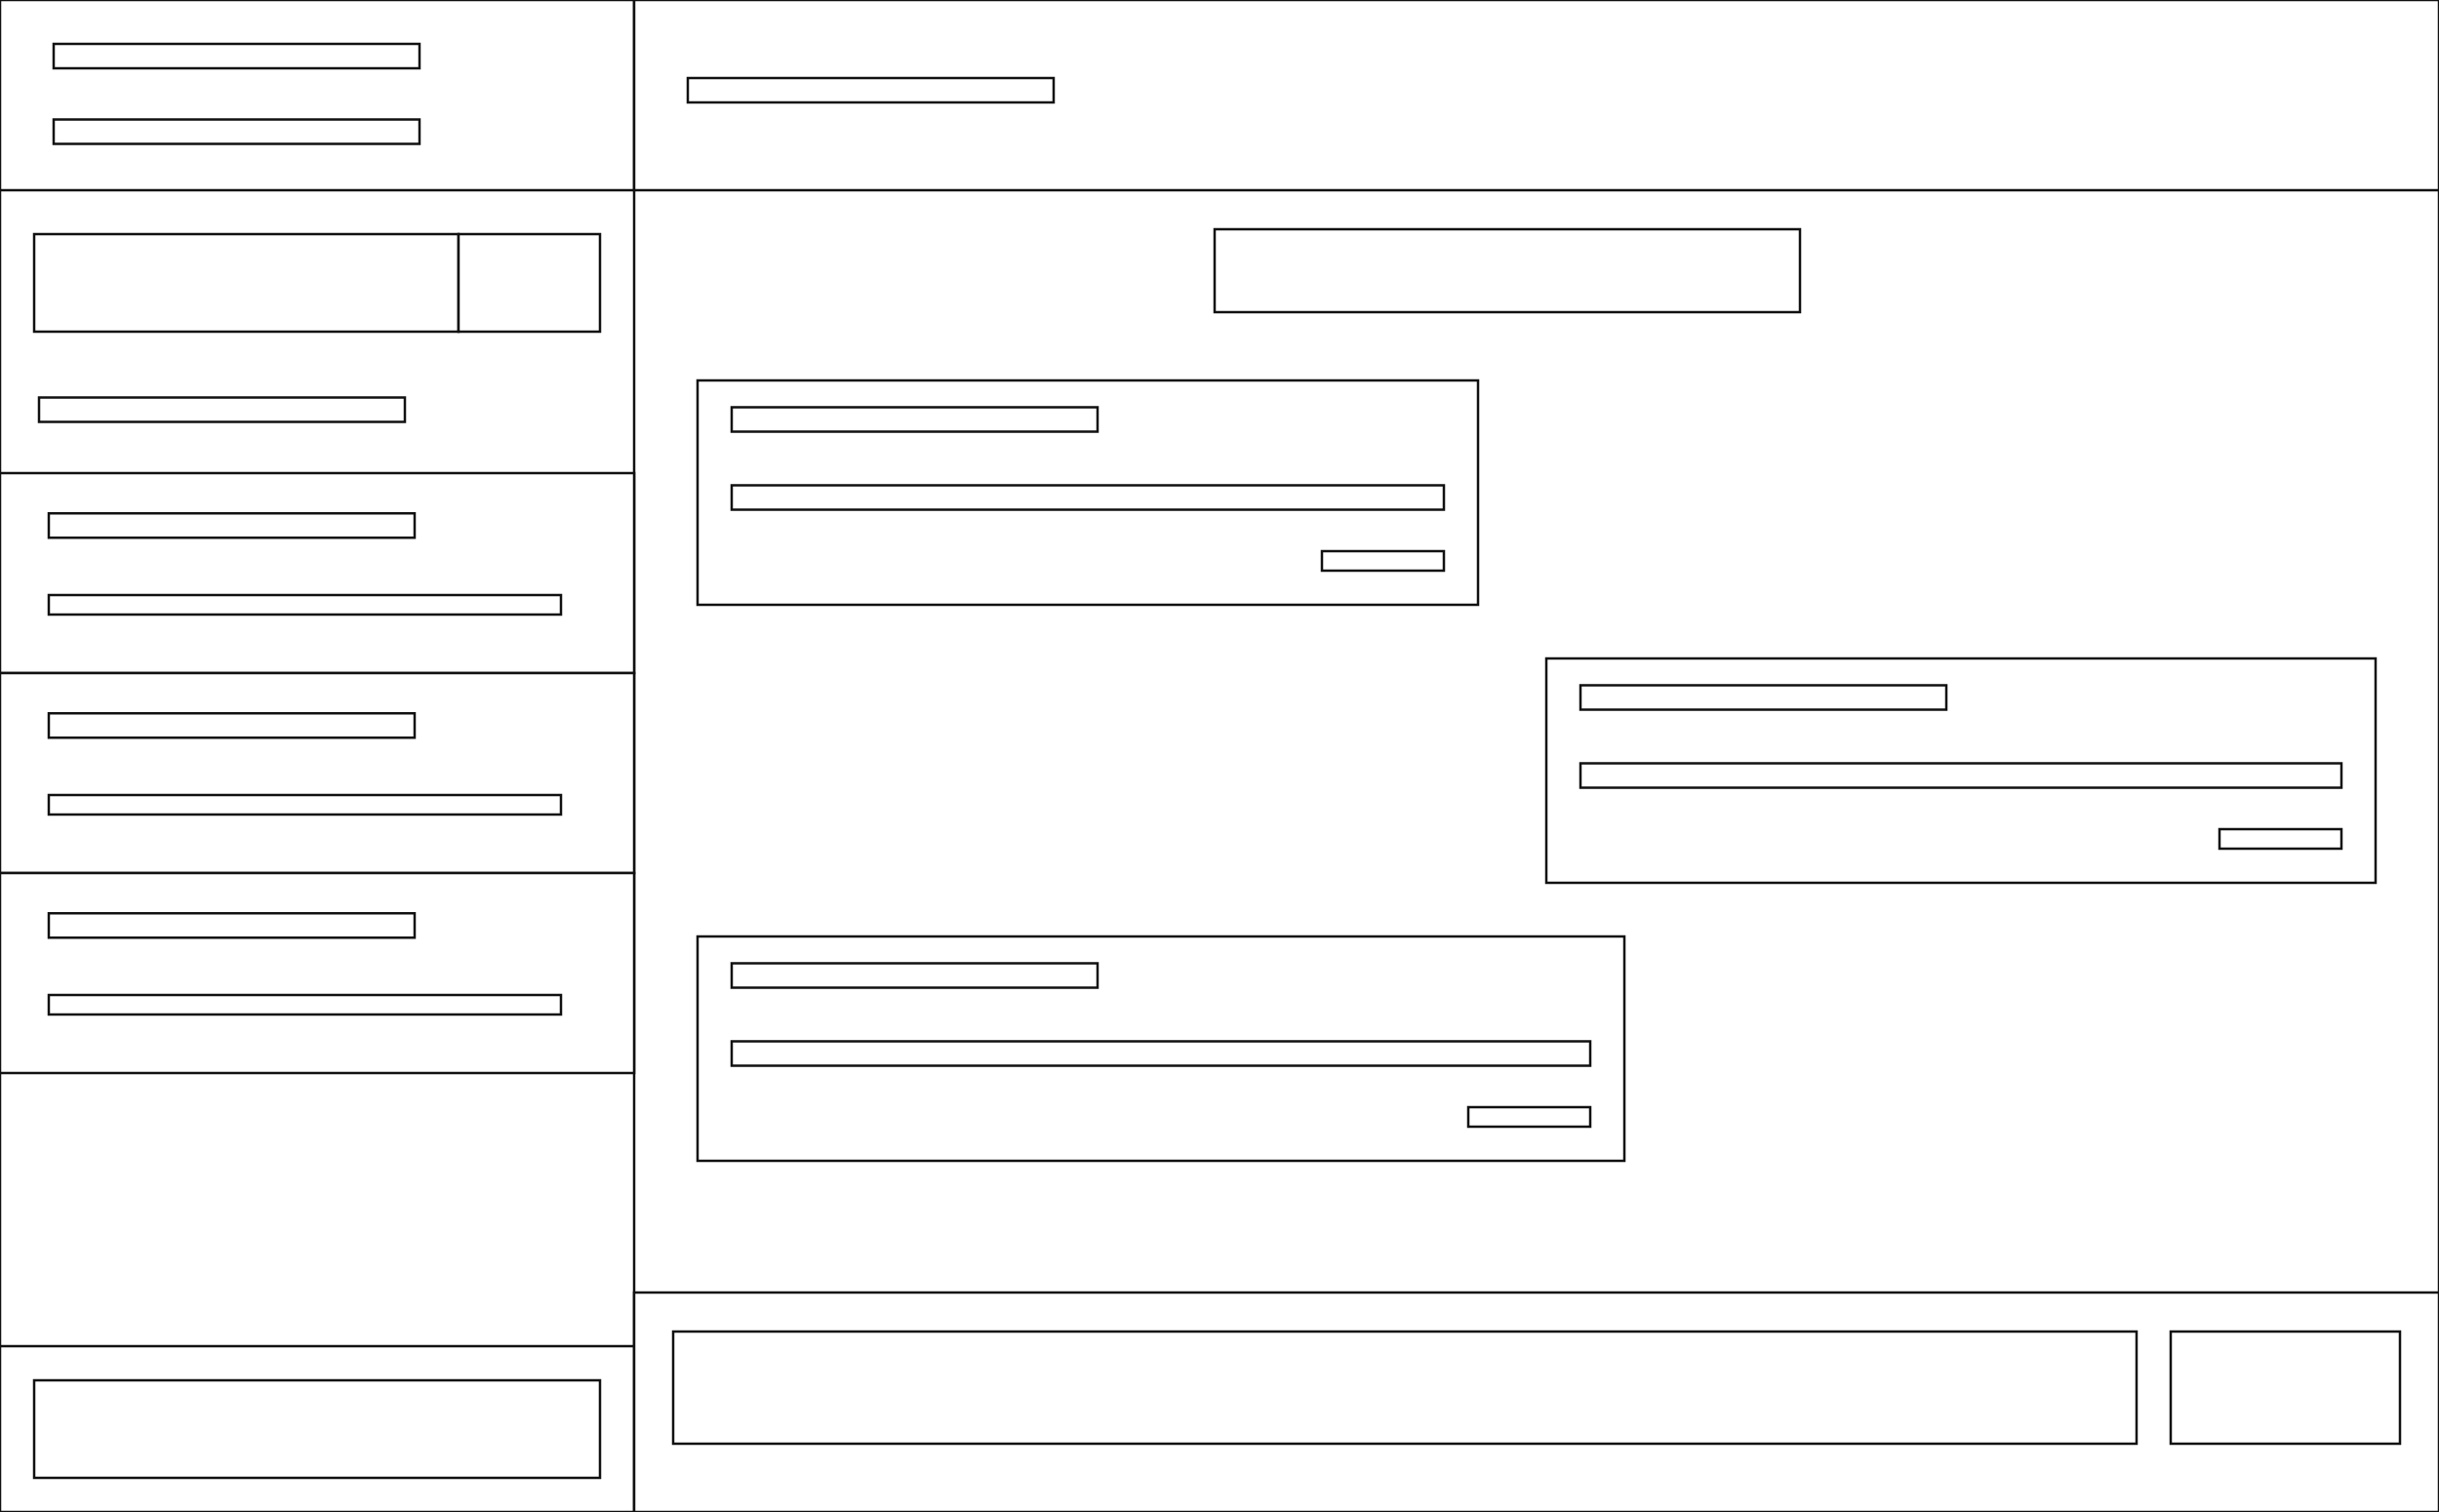
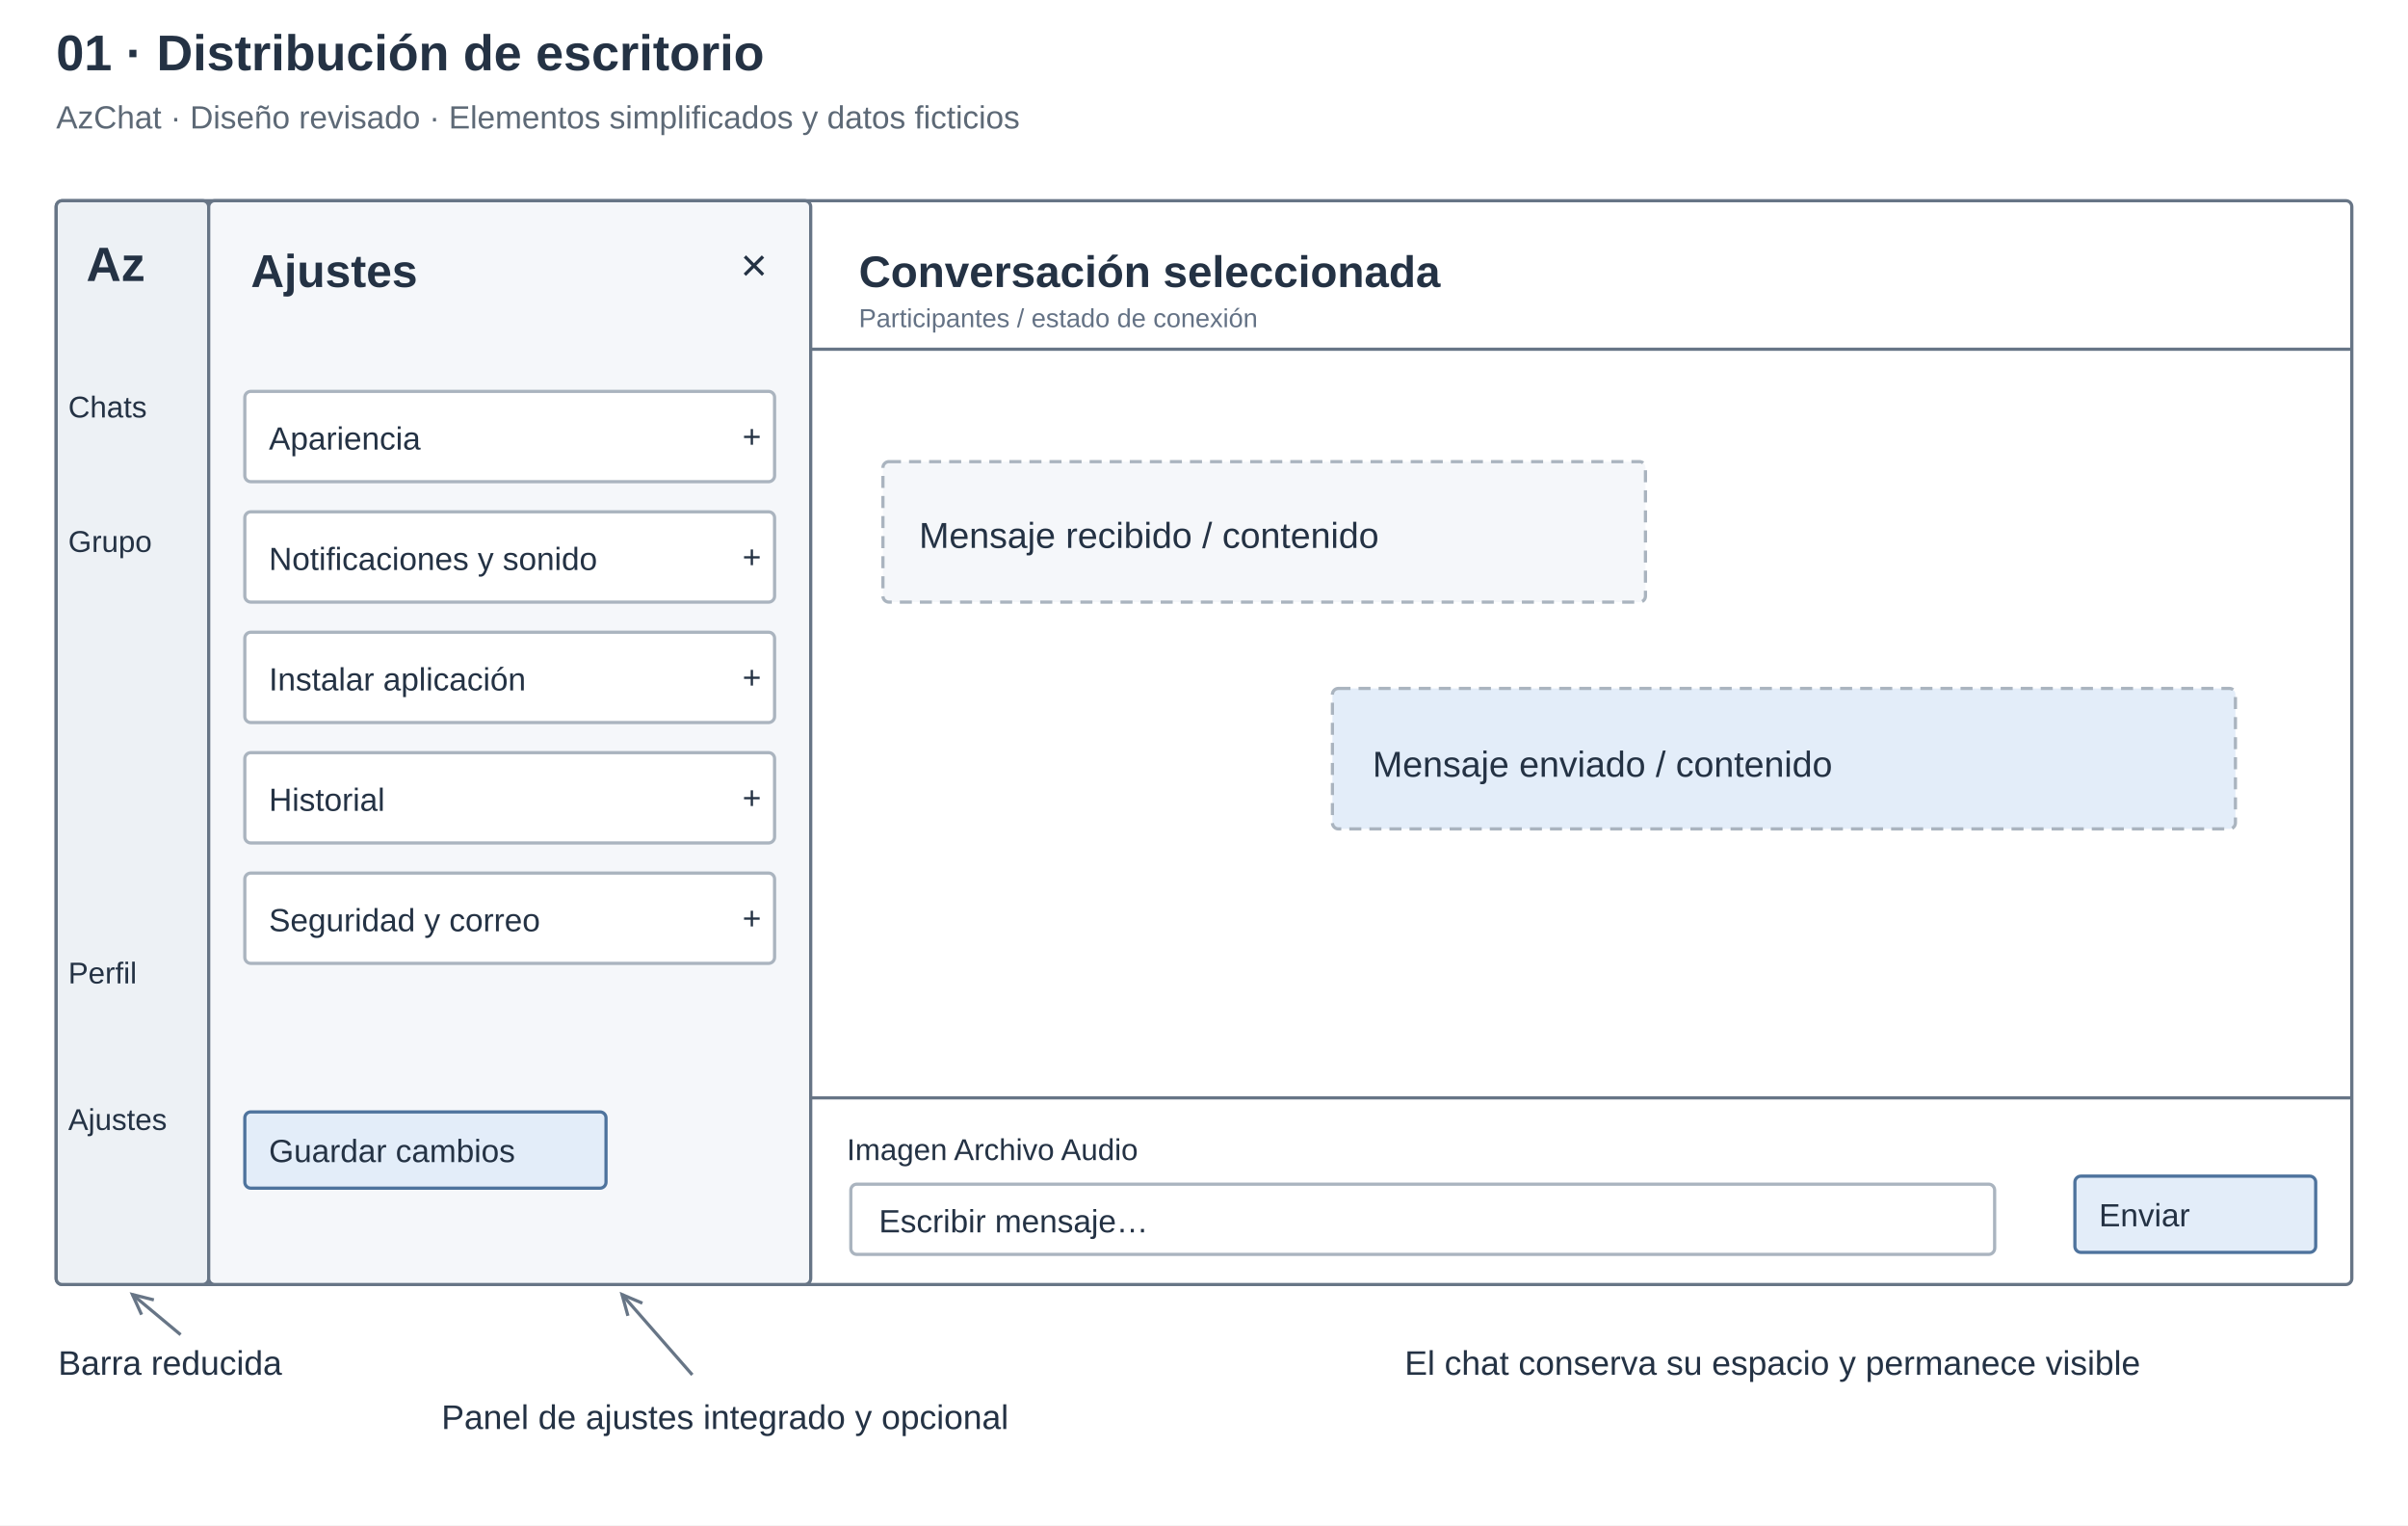
- <svg xmlns="http://www.w3.org/2000/svg" aria-labelledby="titulo" width="1000" height="620" viewBox="0 0 1000 620" role="img" content="&lt;mxfile host=&quot;app.diagrams.net&quot; compressed=&quot;false&quot;&gt;&lt;diagram id=&quot;01_estructura&quot; name=&quot;1. Estructura: cuadros en blanco y negro&quot;&gt;&lt;mxGraphModel grid=&quot;1&quot; gridSize=&quot;10&quot; page=&quot;1&quot; pageWidth=&quot;1000&quot; pageHeight=&quot;620&quot; background=&quot;#ffffff&quot;&gt;&lt;root&gt;&lt;mxCell id=&quot;0&quot; /&gt;&lt;mxCell id=&quot;1&quot; parent=&quot;0&quot; /&gt;&lt;mxCell id=&quot;n0&quot; value=&quot;&quot; style=&quot;rounded=0;html=0;whiteSpace=wrap;fillColor=#ffffff;strokeColor=#111111;fontColor=#111111;fontSize=17;fontFamily=Arial;align=left;verticalAlign=middle;spacingLeft=10;&quot; vertex=&quot;1&quot; parent=&quot;1&quot;&gt;&lt;mxGeometry as=&quot;geometry&quot; x=&quot;0&quot; y=&quot;0&quot; width=&quot;1000&quot; height=&quot;620&quot; /&gt;&lt;/mxCell&gt;&lt;mxCell id=&quot;n1&quot; value=&quot;&quot; style=&quot;rounded=0;html=0;whiteSpace=wrap;fillColor=#ffffff;strokeColor=#111111;fontColor=#111111;fontSize=17;fontFamily=Arial;align=left;verticalAlign=middle;spacingLeft=10;&quot; vertex=&quot;1&quot; parent=&quot;1&quot;&gt;&lt;mxGeometry as=&quot;geometry&quot; x=&quot;0&quot; y=&quot;0&quot; width=&quot;260&quot; height=&quot;620&quot; /&gt;&lt;/mxCell&gt;&lt;mxCell id=&quot;n2&quot; value=&quot;&quot; style=&quot;rounded=0;html=0;whiteSpace=wrap;fillColor=#ffffff;strokeColor=#111111;fontColor=#111111;fontSize=17;fontFamily=Arial;align=left;verticalAlign=middle;spacingLeft=10;&quot; vertex=&quot;1&quot; parent=&quot;1&quot;&gt;&lt;mxGeometry as=&quot;geometry&quot; x=&quot;0&quot; y=&quot;0&quot; width=&quot;260&quot; height=&quot;78&quot; /&gt;&lt;/mxCell&gt;&lt;mxCell id=&quot;n3&quot; value=&quot;&quot; style=&quot;rounded=0;html=0;whiteSpace=wrap;fillColor=#ffffff;strokeColor=#111111;fontColor=#111111;fontSize=17;fontFamily=Arial;align=left;verticalAlign=middle;spacingLeft=10;&quot; vertex=&quot;1&quot; parent=&quot;1&quot;&gt;&lt;mxGeometry as=&quot;geometry&quot; x=&quot;260&quot; y=&quot;0&quot; width=&quot;740&quot; height=&quot;78&quot; /&gt;&lt;/mxCell&gt;&lt;mxCell id=&quot;n4&quot; value=&quot;&quot; style=&quot;rounded=0;html=0;whiteSpace=wrap;fillColor=#ffffff;strokeColor=#111111;fontColor=#111111;fontSize=17;fontFamily=Arial;align=left;verticalAlign=middle;spacingLeft=10;&quot; vertex=&quot;1&quot; parent=&quot;1&quot;&gt;&lt;mxGeometry as=&quot;geometry&quot; x=&quot;22&quot; y=&quot;18.0&quot; width=&quot;150&quot; height=&quot;10&quot; /&gt;&lt;/mxCell&gt;&lt;mxCell id=&quot;n5&quot; value=&quot;&quot; style=&quot;rounded=0;html=0;whiteSpace=wrap;fillColor=#ffffff;strokeColor=#111111;fontColor=#111111;fontSize=17;fontFamily=Arial;align=left;verticalAlign=middle;spacingLeft=10;&quot; vertex=&quot;1&quot; parent=&quot;1&quot;&gt;&lt;mxGeometry as=&quot;geometry&quot; x=&quot;22&quot; y=&quot;49.0&quot; width=&quot;150&quot; height=&quot;10&quot; /&gt;&lt;/mxCell&gt;&lt;mxCell id=&quot;n6&quot; value=&quot;&quot; style=&quot;rounded=0;html=0;whiteSpace=wrap;fillColor=#ffffff;strokeColor=#111111;fontColor=#111111;fontSize=17;fontFamily=Arial;align=left;verticalAlign=middle;spacingLeft=10;&quot; vertex=&quot;1&quot; parent=&quot;1&quot;&gt;&lt;mxGeometry as=&quot;geometry&quot; x=&quot;282&quot; y=&quot;32.0&quot; width=&quot;150&quot; height=&quot;10&quot; /&gt;&lt;/mxCell&gt;&lt;mxCell id=&quot;n7&quot; value=&quot;&quot; style=&quot;rounded=0;html=0;whiteSpace=wrap;fillColor=#ffffff;strokeColor=#111111;fontColor=#111111;fontSize=17;fontFamily=Arial;align=left;verticalAlign=middle;spacingLeft=10;&quot; vertex=&quot;1&quot; parent=&quot;1&quot;&gt;&lt;mxGeometry as=&quot;geometry&quot; x=&quot;14&quot; y=&quot;96&quot; width=&quot;174&quot; height=&quot;40&quot; /&gt;&lt;/mxCell&gt;&lt;mxCell id=&quot;n8&quot; value=&quot;&quot; style=&quot;rounded=0;html=0;whiteSpace=wrap;fillColor=#ffffff;strokeColor=#111111;fontColor=#111111;fontSize=17;fontFamily=Arial;align=left;verticalAlign=middle;spacingLeft=10;&quot; vertex=&quot;1&quot; parent=&quot;1&quot;&gt;&lt;mxGeometry as=&quot;geometry&quot; x=&quot;188&quot; y=&quot;96&quot; width=&quot;58&quot; height=&quot;40&quot; /&gt;&lt;/mxCell&gt;&lt;mxCell id=&quot;n9&quot; value=&quot;&quot; style=&quot;rounded=0;html=0;whiteSpace=wrap;fillColor=#ffffff;strokeColor=#111111;fontColor=#111111;fontSize=17;fontFamily=Arial;align=left;verticalAlign=middle;spacingLeft=10;&quot; vertex=&quot;1&quot; parent=&quot;1&quot;&gt;&lt;mxGeometry as=&quot;geometry&quot; x=&quot;16&quot; y=&quot;163.0&quot; width=&quot;150&quot; height=&quot;10&quot; /&gt;&lt;/mxCell&gt;&lt;mxCell id=&quot;n10&quot; value=&quot;&quot; style=&quot;rounded=0;html=0;whiteSpace=wrap;fillColor=#ffffff;strokeColor=#111111;fontColor=#111111;fontSize=17;fontFamily=Arial;align=left;verticalAlign=middle;spacingLeft=10;&quot; vertex=&quot;1&quot; parent=&quot;1&quot;&gt;&lt;mxGeometry as=&quot;geometry&quot; x=&quot;0&quot; y=&quot;194&quot; width=&quot;260&quot; height=&quot;82&quot; /&gt;&lt;/mxCell&gt;&lt;mxCell id=&quot;n11&quot; value=&quot;&quot; style=&quot;rounded=0;html=0;whiteSpace=wrap;fillColor=#ffffff;strokeColor=#111111;fontColor=#111111;fontSize=17;fontFamily=Arial;align=left;verticalAlign=middle;spacingLeft=10;&quot; vertex=&quot;1&quot; parent=&quot;1&quot;&gt;&lt;mxGeometry as=&quot;geometry&quot; x=&quot;20&quot; y=&quot;210.5&quot; width=&quot;150&quot; height=&quot;10&quot; /&gt;&lt;/mxCell&gt;&lt;mxCell id=&quot;n12&quot; value=&quot;&quot; style=&quot;rounded=0;html=0;whiteSpace=wrap;fillColor=#ffffff;strokeColor=#111111;fontColor=#111111;fontSize=17;fontFamily=Arial;align=left;verticalAlign=middle;spacingLeft=10;&quot; vertex=&quot;1&quot; parent=&quot;1&quot;&gt;&lt;mxGeometry as=&quot;geometry&quot; x=&quot;20&quot; y=&quot;244&quot; width=&quot;210&quot; height=&quot;8&quot; /&gt;&lt;/mxCell&gt;&lt;mxCell id=&quot;n13&quot; value=&quot;&quot; style=&quot;rounded=0;html=0;whiteSpace=wrap;fillColor=#ffffff;strokeColor=#111111;fontColor=#111111;fontSize=17;fontFamily=Arial;align=left;verticalAlign=middle;spacingLeft=10;&quot; vertex=&quot;1&quot; parent=&quot;1&quot;&gt;&lt;mxGeometry as=&quot;geometry&quot; x=&quot;0&quot; y=&quot;276&quot; width=&quot;260&quot; height=&quot;82&quot; /&gt;&lt;/mxCell&gt;&lt;mxCell id=&quot;n14&quot; value=&quot;&quot; style=&quot;rounded=0;html=0;whiteSpace=wrap;fillColor=#ffffff;strokeColor=#111111;fontColor=#111111;fontSize=17;fontFamily=Arial;align=left;verticalAlign=middle;spacingLeft=10;&quot; vertex=&quot;1&quot; parent=&quot;1&quot;&gt;&lt;mxGeometry as=&quot;geometry&quot; x=&quot;20&quot; y=&quot;292.5&quot; width=&quot;150&quot; height=&quot;10&quot; /&gt;&lt;/mxCell&gt;&lt;mxCell id=&quot;n15&quot; value=&quot;&quot; style=&quot;rounded=0;html=0;whiteSpace=wrap;fillColor=#ffffff;strokeColor=#111111;fontColor=#111111;fontSize=17;fontFamily=Arial;align=left;verticalAlign=middle;spacingLeft=10;&quot; vertex=&quot;1&quot; parent=&quot;1&quot;&gt;&lt;mxGeometry as=&quot;geometry&quot; x=&quot;20&quot; y=&quot;326&quot; width=&quot;210&quot; height=&quot;8&quot; /&gt;&lt;/mxCell&gt;&lt;mxCell id=&quot;n16&quot; value=&quot;&quot; style=&quot;rounded=0;html=0;whiteSpace=wrap;fillColor=#ffffff;strokeColor=#111111;fontColor=#111111;fontSize=17;fontFamily=Arial;align=left;verticalAlign=middle;spacingLeft=10;&quot; vertex=&quot;1&quot; parent=&quot;1&quot;&gt;&lt;mxGeometry as=&quot;geometry&quot; x=&quot;0&quot; y=&quot;358&quot; width=&quot;260&quot; height=&quot;82&quot; /&gt;&lt;/mxCell&gt;&lt;mxCell id=&quot;n17&quot; value=&quot;&quot; style=&quot;rounded=0;html=0;whiteSpace=wrap;fillColor=#ffffff;strokeColor=#111111;fontColor=#111111;fontSize=17;fontFamily=Arial;align=left;verticalAlign=middle;spacingLeft=10;&quot; vertex=&quot;1&quot; parent=&quot;1&quot;&gt;&lt;mxGeometry as=&quot;geometry&quot; x=&quot;20&quot; y=&quot;374.5&quot; width=&quot;150&quot; height=&quot;10&quot; /&gt;&lt;/mxCell&gt;&lt;mxCell id=&quot;n18&quot; value=&quot;&quot; style=&quot;rounded=0;html=0;whiteSpace=wrap;fillColor=#ffffff;strokeColor=#111111;fontColor=#111111;fontSize=17;fontFamily=Arial;align=left;verticalAlign=middle;spacingLeft=10;&quot; vertex=&quot;1&quot; parent=&quot;1&quot;&gt;&lt;mxGeometry as=&quot;geometry&quot; x=&quot;20&quot; y=&quot;408&quot; width=&quot;210&quot; height=&quot;8&quot; /&gt;&lt;/mxCell&gt;&lt;mxCell id=&quot;n19&quot; value=&quot;&quot; style=&quot;rounded=0;html=0;whiteSpace=wrap;fillColor=#ffffff;strokeColor=#111111;fontColor=#111111;fontSize=17;fontFamily=Arial;align=left;verticalAlign=middle;spacingLeft=10;&quot; vertex=&quot;1&quot; parent=&quot;1&quot;&gt;&lt;mxGeometry as=&quot;geometry&quot; x=&quot;0&quot; y=&quot;552&quot; width=&quot;260&quot; height=&quot;68&quot; /&gt;&lt;/mxCell&gt;&lt;mxCell id=&quot;n20&quot; value=&quot;&quot; style=&quot;rounded=0;html=0;whiteSpace=wrap;fillColor=#ffffff;strokeColor=#111111;fontColor=#111111;fontSize=17;fontFamily=Arial;align=left;verticalAlign=middle;spacingLeft=10;&quot; vertex=&quot;1&quot; parent=&quot;1&quot;&gt;&lt;mxGeometry as=&quot;geometry&quot; x=&quot;14&quot; y=&quot;566&quot; width=&quot;232&quot; height=&quot;40&quot; /&gt;&lt;/mxCell&gt;&lt;mxCell id=&quot;n21&quot; value=&quot;&quot; style=&quot;rounded=0;html=0;whiteSpace=wrap;fillColor=#ffffff;strokeColor=#111111;fontColor=#111111;fontSize=17;fontFamily=Arial;align=left;verticalAlign=middle;spacingLeft=10;&quot; vertex=&quot;1&quot; parent=&quot;1&quot;&gt;&lt;mxGeometry as=&quot;geometry&quot; x=&quot;498&quot; y=&quot;94&quot; width=&quot;240&quot; height=&quot;34&quot; /&gt;&lt;/mxCell&gt;&lt;mxCell id=&quot;n22&quot; value=&quot;&quot; style=&quot;rounded=0;html=0;whiteSpace=wrap;fillColor=#ffffff;strokeColor=#111111;fontColor=#111111;fontSize=17;fontFamily=Arial;align=left;verticalAlign=middle;spacingLeft=10;&quot; vertex=&quot;1&quot; parent=&quot;1&quot;&gt;&lt;mxGeometry as=&quot;geometry&quot; x=&quot;286&quot; y=&quot;156&quot; width=&quot;320&quot; height=&quot;92&quot; /&gt;&lt;/mxCell&gt;&lt;mxCell id=&quot;n23&quot; value=&quot;&quot; style=&quot;rounded=0;html=0;whiteSpace=wrap;fillColor=#ffffff;strokeColor=#111111;fontColor=#111111;fontSize=17;fontFamily=Arial;align=left;verticalAlign=middle;spacingLeft=10;&quot; vertex=&quot;1&quot; parent=&quot;1&quot;&gt;&lt;mxGeometry as=&quot;geometry&quot; x=&quot;300&quot; y=&quot;167.0&quot; width=&quot;150&quot; height=&quot;10&quot; /&gt;&lt;/mxCell&gt;&lt;mxCell id=&quot;n24&quot; value=&quot;&quot; style=&quot;rounded=0;html=0;whiteSpace=wrap;fillColor=#ffffff;strokeColor=#111111;fontColor=#111111;fontSize=17;fontFamily=Arial;align=left;verticalAlign=middle;spacingLeft=10;&quot; vertex=&quot;1&quot; parent=&quot;1&quot;&gt;&lt;mxGeometry as=&quot;geometry&quot; x=&quot;300&quot; y=&quot;199&quot; width=&quot;292&quot; height=&quot;10&quot; /&gt;&lt;/mxCell&gt;&lt;mxCell id=&quot;n25&quot; value=&quot;&quot; style=&quot;rounded=0;html=0;whiteSpace=wrap;fillColor=#ffffff;strokeColor=#111111;fontColor=#111111;fontSize=17;fontFamily=Arial;align=left;verticalAlign=middle;spacingLeft=10;&quot; vertex=&quot;1&quot; parent=&quot;1&quot;&gt;&lt;mxGeometry as=&quot;geometry&quot; x=&quot;542&quot; y=&quot;226&quot; width=&quot;50&quot; height=&quot;8&quot; /&gt;&lt;/mxCell&gt;&lt;mxCell id=&quot;n26&quot; value=&quot;&quot; style=&quot;rounded=0;html=0;whiteSpace=wrap;fillColor=#ffffff;strokeColor=#111111;fontColor=#111111;fontSize=17;fontFamily=Arial;align=left;verticalAlign=middle;spacingLeft=10;&quot; vertex=&quot;1&quot; parent=&quot;1&quot;&gt;&lt;mxGeometry as=&quot;geometry&quot; x=&quot;634&quot; y=&quot;270&quot; width=&quot;340&quot; height=&quot;92&quot; /&gt;&lt;/mxCell&gt;&lt;mxCell id=&quot;n27&quot; value=&quot;&quot; style=&quot;rounded=0;html=0;whiteSpace=wrap;fillColor=#ffffff;strokeColor=#111111;fontColor=#111111;fontSize=17;fontFamily=Arial;align=left;verticalAlign=middle;spacingLeft=10;&quot; vertex=&quot;1&quot; parent=&quot;1&quot;&gt;&lt;mxGeometry as=&quot;geometry&quot; x=&quot;648&quot; y=&quot;281.0&quot; width=&quot;150&quot; height=&quot;10&quot; /&gt;&lt;/mxCell&gt;&lt;mxCell id=&quot;n28&quot; value=&quot;&quot; style=&quot;rounded=0;html=0;whiteSpace=wrap;fillColor=#ffffff;strokeColor=#111111;fontColor=#111111;fontSize=17;fontFamily=Arial;align=left;verticalAlign=middle;spacingLeft=10;&quot; vertex=&quot;1&quot; parent=&quot;1&quot;&gt;&lt;mxGeometry as=&quot;geometry&quot; x=&quot;648&quot; y=&quot;313&quot; width=&quot;312&quot; height=&quot;10&quot; /&gt;&lt;/mxCell&gt;&lt;mxCell id=&quot;n29&quot; value=&quot;&quot; style=&quot;rounded=0;html=0;whiteSpace=wrap;fillColor=#ffffff;strokeColor=#111111;fontColor=#111111;fontSize=17;fontFamily=Arial;align=left;verticalAlign=middle;spacingLeft=10;&quot; vertex=&quot;1&quot; parent=&quot;1&quot;&gt;&lt;mxGeometry as=&quot;geometry&quot; x=&quot;910&quot; y=&quot;340&quot; width=&quot;50&quot; height=&quot;8&quot; /&gt;&lt;/mxCell&gt;&lt;mxCell id=&quot;n30&quot; value=&quot;&quot; style=&quot;rounded=0;html=0;whiteSpace=wrap;fillColor=#ffffff;strokeColor=#111111;fontColor=#111111;fontSize=17;fontFamily=Arial;align=left;verticalAlign=middle;spacingLeft=10;&quot; vertex=&quot;1&quot; parent=&quot;1&quot;&gt;&lt;mxGeometry as=&quot;geometry&quot; x=&quot;286&quot; y=&quot;384&quot; width=&quot;380&quot; height=&quot;92&quot; /&gt;&lt;/mxCell&gt;&lt;mxCell id=&quot;n31&quot; value=&quot;&quot; style=&quot;rounded=0;html=0;whiteSpace=wrap;fillColor=#ffffff;strokeColor=#111111;fontColor=#111111;fontSize=17;fontFamily=Arial;align=left;verticalAlign=middle;spacingLeft=10;&quot; vertex=&quot;1&quot; parent=&quot;1&quot;&gt;&lt;mxGeometry as=&quot;geometry&quot; x=&quot;300&quot; y=&quot;395.0&quot; width=&quot;150&quot; height=&quot;10&quot; /&gt;&lt;/mxCell&gt;&lt;mxCell id=&quot;n32&quot; value=&quot;&quot; style=&quot;rounded=0;html=0;whiteSpace=wrap;fillColor=#ffffff;strokeColor=#111111;fontColor=#111111;fontSize=17;fontFamily=Arial;align=left;verticalAlign=middle;spacingLeft=10;&quot; vertex=&quot;1&quot; parent=&quot;1&quot;&gt;&lt;mxGeometry as=&quot;geometry&quot; x=&quot;300&quot; y=&quot;427&quot; width=&quot;352&quot; height=&quot;10&quot; /&gt;&lt;/mxCell&gt;&lt;mxCell id=&quot;n33&quot; value=&quot;&quot; style=&quot;rounded=0;html=0;whiteSpace=wrap;fillColor=#ffffff;strokeColor=#111111;fontColor=#111111;fontSize=17;fontFamily=Arial;align=left;verticalAlign=middle;spacingLeft=10;&quot; vertex=&quot;1&quot; parent=&quot;1&quot;&gt;&lt;mxGeometry as=&quot;geometry&quot; x=&quot;602&quot; y=&quot;454&quot; width=&quot;50&quot; height=&quot;8&quot; /&gt;&lt;/mxCell&gt;&lt;mxCell id=&quot;n34&quot; value=&quot;&quot; style=&quot;rounded=0;html=0;whiteSpace=wrap;fillColor=#ffffff;strokeColor=#111111;fontColor=#111111;fontSize=17;fontFamily=Arial;align=left;verticalAlign=middle;spacingLeft=10;&quot; vertex=&quot;1&quot; parent=&quot;1&quot;&gt;&lt;mxGeometry as=&quot;geometry&quot; x=&quot;260&quot; y=&quot;530&quot; width=&quot;740&quot; height=&quot;90&quot; /&gt;&lt;/mxCell&gt;&lt;mxCell id=&quot;n35&quot; value=&quot;&quot; style=&quot;rounded=0;html=0;whiteSpace=wrap;fillColor=#ffffff;strokeColor=#111111;fontColor=#111111;fontSize=17;fontFamily=Arial;align=left;verticalAlign=middle;spacingLeft=10;&quot; vertex=&quot;1&quot; parent=&quot;1&quot;&gt;&lt;mxGeometry as=&quot;geometry&quot; x=&quot;276&quot; y=&quot;546&quot; width=&quot;600&quot; height=&quot;46&quot; /&gt;&lt;/mxCell&gt;&lt;mxCell id=&quot;n36&quot; value=&quot;&quot; style=&quot;rounded=0;html=0;whiteSpace=wrap;fillColor=#ffffff;strokeColor=#111111;fontColor=#111111;fontSize=17;fontFamily=Arial;align=left;verticalAlign=middle;spacingLeft=10;&quot; vertex=&quot;1&quot; parent=&quot;1&quot;&gt;&lt;mxGeometry as=&quot;geometry&quot; x=&quot;890&quot; y=&quot;546&quot; width=&quot;94&quot; height=&quot;46&quot; /&gt;&lt;/mxCell&gt;&lt;/root&gt;&lt;/mxGraphModel&gt;&lt;/diagram&gt;&lt;/mxfile&gt;">
-   <rect x="0" y="0" width="1000" height="620" fill="#ffffff" stroke="#111111" />
-   <rect x="0" y="0" width="260" height="620" fill="#ffffff" stroke="#111111" />
-   <rect x="0" y="0" width="260" height="78" fill="#ffffff" stroke="#111111" />
-   <rect x="260" y="0" width="740" height="78" fill="#ffffff" stroke="#111111" />
-   <rect x="22" y="18.0" width="150" height="10" fill="#ffffff" stroke="#111111" />
-   <rect x="22" y="49.0" width="150" height="10" fill="#ffffff" stroke="#111111" />
-   <rect x="282" y="32.0" width="150" height="10" fill="#ffffff" stroke="#111111" />
-   <rect x="14" y="96" width="174" height="40" fill="#ffffff" stroke="#111111" />
-   <rect x="188" y="96" width="58" height="40" fill="#ffffff" stroke="#111111" />
-   <rect x="16" y="163.0" width="150" height="10" fill="#ffffff" stroke="#111111" />
-   <rect x="0" y="194" width="260" height="82" fill="#ffffff" stroke="#111111" />
-   <rect x="20" y="210.5" width="150" height="10" fill="#ffffff" stroke="#111111" />
-   <rect x="20" y="244" width="210" height="8" fill="#ffffff" stroke="#111111" />
-   <rect x="0" y="276" width="260" height="82" fill="#ffffff" stroke="#111111" />
-   <rect x="20" y="292.5" width="150" height="10" fill="#ffffff" stroke="#111111" />
-   <rect x="20" y="326" width="210" height="8" fill="#ffffff" stroke="#111111" />
-   <rect x="0" y="358" width="260" height="82" fill="#ffffff" stroke="#111111" />
-   <rect x="20" y="374.5" width="150" height="10" fill="#ffffff" stroke="#111111" />
-   <rect x="20" y="408" width="210" height="8" fill="#ffffff" stroke="#111111" />
-   <rect x="0" y="552" width="260" height="68" fill="#ffffff" stroke="#111111" />
-   <rect x="14" y="566" width="232" height="40" fill="#ffffff" stroke="#111111" />
-   <rect x="498" y="94" width="240" height="34" fill="#ffffff" stroke="#111111" />
-   <rect x="286" y="156" width="320" height="92" fill="#ffffff" stroke="#111111" />
-   <rect x="300" y="167.0" width="150" height="10" fill="#ffffff" stroke="#111111" />
-   <rect x="300" y="199" width="292" height="10" fill="#ffffff" stroke="#111111" />
-   <rect x="542" y="226" width="50" height="8" fill="#ffffff" stroke="#111111" />
-   <rect x="634" y="270" width="340" height="92" fill="#ffffff" stroke="#111111" />
-   <rect x="648" y="281.0" width="150" height="10" fill="#ffffff" stroke="#111111" />
-   <rect x="648" y="313" width="312" height="10" fill="#ffffff" stroke="#111111" />
-   <rect x="910" y="340" width="50" height="8" fill="#ffffff" stroke="#111111" />
-   <rect x="286" y="384" width="380" height="92" fill="#ffffff" stroke="#111111" />
-   <rect x="300" y="395.0" width="150" height="10" fill="#ffffff" stroke="#111111" />
-   <rect x="300" y="427" width="352" height="10" fill="#ffffff" stroke="#111111" />
-   <rect x="602" y="454" width="50" height="8" fill="#ffffff" stroke="#111111" />
-   <rect x="260" y="530" width="740" height="90" fill="#ffffff" stroke="#111111" />
-   <rect x="276" y="546" width="600" height="46" fill="#ffffff" stroke="#111111" />
-   <rect x="890" y="546" width="94" height="46" fill="#ffffff" stroke="#111111" />
+ <svg xmlns="http://www.w3.org/2000/svg" width="1200" height="760" viewBox="0 0 1200 760" role="img">
+   <rect width="100%" height="100%" fill="white" />
+   <text x="28" y="35" font-family="Arial,sans-serif" font-size="25" fill="#243244" font-weight="bold">01 · Distribución de escritorio</text>
+   <text x="28" y="64" font-family="Arial,sans-serif" font-size="16" fill="#5d6976" font-weight="normal">AzChat · Diseño revisado · Elementos simplificados y datos ficticios</text>
+   <rect x="28" y="100" width="1144" height="540" rx="3" fill="white" stroke="#677586" stroke-width="1.6" />
+   <rect x="28" y="100" width="76" height="540" rx="3" fill="#edf1f5" stroke="#677586" stroke-width="1.6" />
+   <text x="43" y="140" font-family="Arial,sans-serif" font-size="24" fill="#243244" font-weight="bold">Az</text>
+   <text x="34" y="208" font-family="Arial,sans-serif" font-size="15" fill="#243244" font-weight="normal">Chats</text>
+   <text x="34" y="275" font-family="Arial,sans-serif" font-size="15" fill="#243244" font-weight="normal">Grupo</text>
+   <text x="34" y="490" font-family="Arial,sans-serif" font-size="15" fill="#243244" font-weight="normal">Perfil</text>
+   <text x="34" y="563" font-family="Arial,sans-serif" font-size="15" fill="#243244" font-weight="normal">Ajustes</text>
+   <rect x="104" y="100" width="300" height="540" rx="3" fill="#f5f7fa" stroke="#677586" stroke-width="1.6" />
+   <text x="125" y="143" font-family="Arial,sans-serif" font-size="23" fill="#243244" font-weight="bold">Ajustes</text>
+   <text x="369" y="140" font-family="Arial,sans-serif" font-size="23" fill="#243244" font-weight="normal">×</text>
+   <rect x="122" y="195" width="264" height="45" rx="3" fill="white" stroke="#aab4bf" stroke-width="1.6" />
+   <text x="134" y="224" font-family="Arial,sans-serif" font-size="16" fill="#243244" font-weight="normal">Apariencia</text>
+   <text x="370" y="223" font-family="Arial,sans-serif" font-size="16" fill="#243244" font-weight="normal">+</text>
+   <rect x="122" y="255" width="264" height="45" rx="3" fill="white" stroke="#aab4bf" stroke-width="1.6" />
+   <text x="134" y="284" font-family="Arial,sans-serif" font-size="16" fill="#243244" font-weight="normal">Notificaciones y sonido</text>
+   <text x="370" y="283" font-family="Arial,sans-serif" font-size="16" fill="#243244" font-weight="normal">+</text>
+   <rect x="122" y="315" width="264" height="45" rx="3" fill="white" stroke="#aab4bf" stroke-width="1.6" />
+   <text x="134" y="344" font-family="Arial,sans-serif" font-size="16" fill="#243244" font-weight="normal">Instalar aplicación</text>
+   <text x="370" y="343" font-family="Arial,sans-serif" font-size="16" fill="#243244" font-weight="normal">+</text>
+   <rect x="122" y="375" width="264" height="45" rx="3" fill="white" stroke="#aab4bf" stroke-width="1.6" />
+   <text x="134" y="404" font-family="Arial,sans-serif" font-size="16" fill="#243244" font-weight="normal">Historial</text>
+   <text x="370" y="403" font-family="Arial,sans-serif" font-size="16" fill="#243244" font-weight="normal">+</text>
+   <rect x="122" y="435" width="264" height="45" rx="3" fill="white" stroke="#aab4bf" stroke-width="1.6" />
+   <text x="134" y="464" font-family="Arial,sans-serif" font-size="16" fill="#243244" font-weight="normal">Seguridad y correo</text>
+   <text x="370" y="463" font-family="Arial,sans-serif" font-size="16" fill="#243244" font-weight="normal">+</text>
+   <rect x="122" y="554" width="180" height="38" rx="3" fill="#e3edf9" stroke="#4e739d" stroke-width="1.6" />
+   <text x="134" y="579" font-family="Arial,sans-serif" font-size="16" fill="#243244" font-weight="normal">Guardar cambios</text>
+   <path d="M404 174 L1172 174" stroke="#677586" fill="none" stroke-width="1.6" />
+   <text x="428" y="143" font-family="Arial,sans-serif" font-size="22" fill="#243244" font-weight="bold">Conversación seleccionada</text>
+   <text x="428" y="163" font-family="Arial,sans-serif" font-size="13" fill="#647285" font-weight="normal">Participantes / estado de conexión</text>
+   <rect x="440" y="230" width="380" height="70" rx="3" fill="#f5f7fa" stroke="#aab4bf" stroke-width="1.6" stroke-dasharray="6 4" />
+   <text x="458" y="273" font-family="Arial,sans-serif" font-size="18" fill="#243244" font-weight="normal">Mensaje recibido / contenido</text>
+   <rect x="664" y="343" width="450" height="70" rx="3" fill="#e3edf9" stroke="#aab4bf" stroke-width="1.6" stroke-dasharray="6 4" />
+   <text x="684" y="387" font-family="Arial,sans-serif" font-size="18" fill="#243244" font-weight="normal">Mensaje enviado / contenido</text>
+   <path d="M404 547 L1172 547" stroke="#677586" fill="none" stroke-width="1.6" />
+   <text x="422" y="578" font-family="Arial,sans-serif" font-size="15" fill="#243244" font-weight="normal">Imagen   Archivo   Audio</text>
+   <rect x="424" y="590" width="570" height="35" rx="3" fill="white" stroke="#aab4bf" stroke-width="1.6" />
+   <text x="438" y="614" font-family="Arial,sans-serif" font-size="16" fill="#243244" font-weight="normal">Escribir mensaje…</text>
+   <rect x="1034" y="586" width="120" height="38" rx="3" fill="#e3edf9" stroke="#4e739d" stroke-width="1.6" />
+   <text x="1046" y="611" font-family="Arial,sans-serif" font-size="16" fill="#243244" font-weight="normal">Enviar</text>
+   <text x="29" y="685" font-family="Arial,sans-serif" font-size="17" fill="#243244" font-weight="normal">Barra reducida</text>
+   <path d="M90 665 L66 645" stroke="#677586" fill="none" stroke-width="1.6" />
+   <polyline points="76.672,647.665 66,645 70.546,655.017" fill="none" stroke="#677586" stroke-width="1.6" />
+   <text x="220" y="712" font-family="Arial,sans-serif" font-size="17" fill="#243244" font-weight="normal">Panel de ajustes integrado y opcional</text>
+   <path d="M345 685 L310 645" stroke="#677586" fill="none" stroke-width="1.6" />
+   <polyline points="320.123,649.304 310,645 312.922,655.605" fill="none" stroke="#677586" stroke-width="1.6" />
+   <text x="700" y="685" font-family="Arial,sans-serif" font-size="17" fill="#243244" font-weight="normal">El chat conserva su espacio y permanece visible</text>
</svg>
